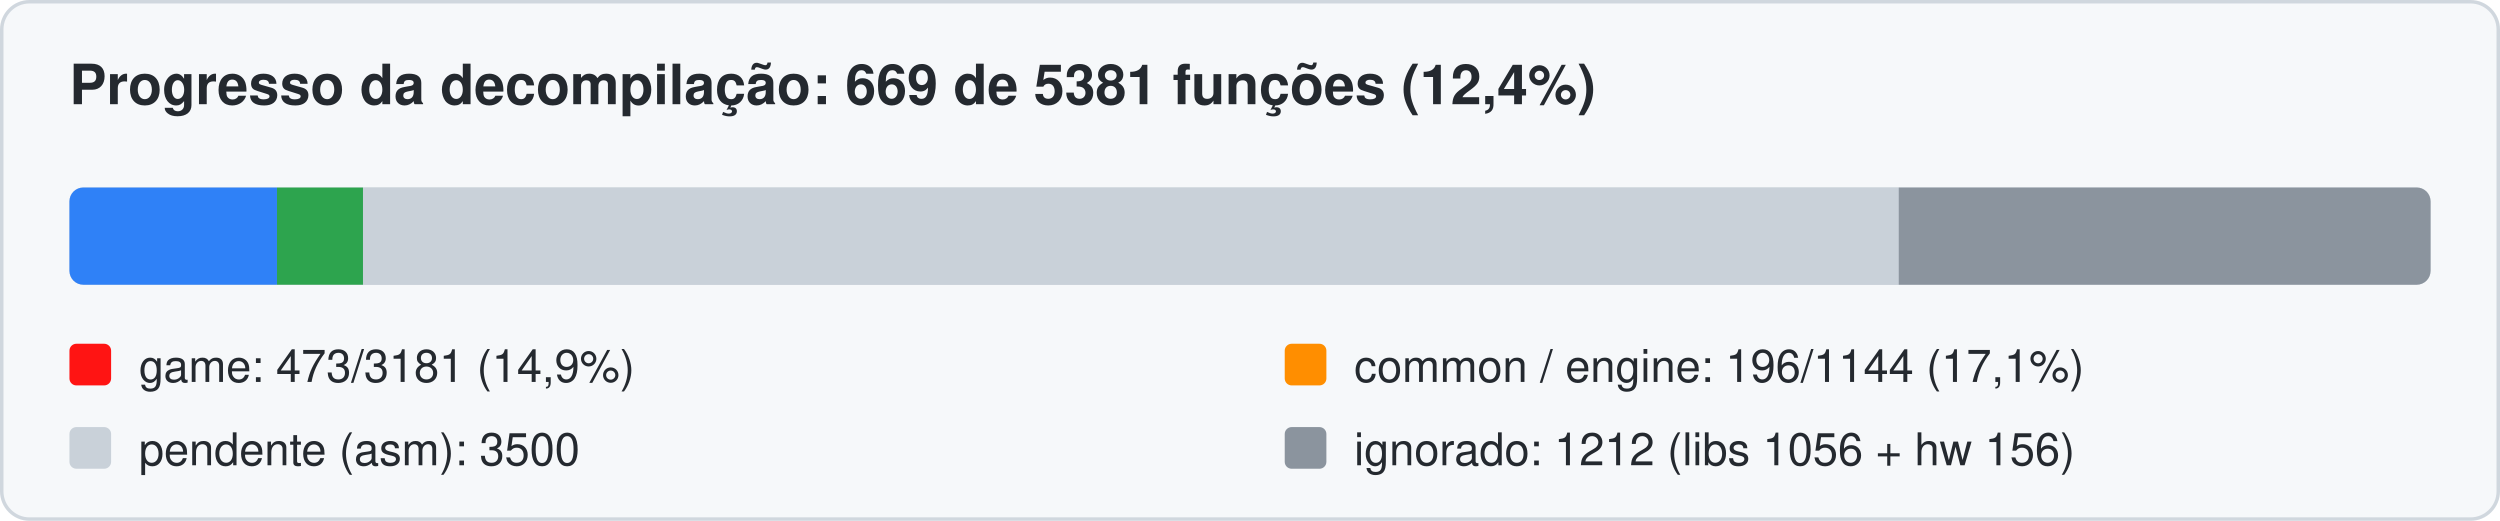
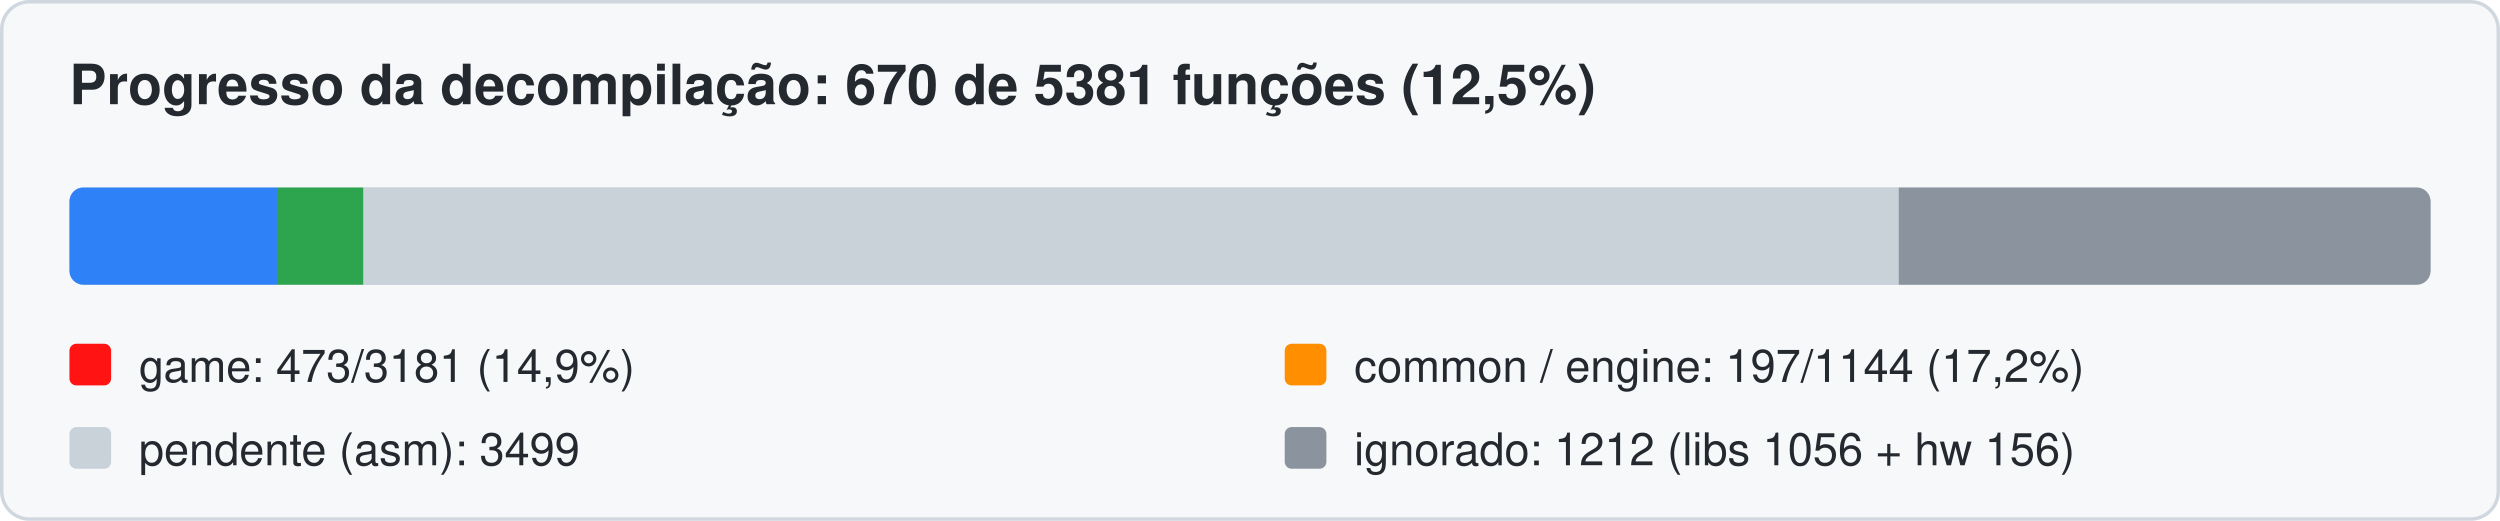
- <svg xmlns="http://www.w3.org/2000/svg" width="720" height="150" viewBox="0 0 720 150" role="img" aria-label="War of the Monsters: 669 de 5381 funcoes decompiladas (12,4%), 1212 ignoradas">
+ <svg xmlns="http://www.w3.org/2000/svg" width="720" height="150" viewBox="0 0 720 150" role="img" aria-label="War of the Monsters: 670 de 5381 funcoes decompiladas (12,5%), 1212 ignoradas">
  <rect x="0.5" y="0.5" width="719" height="149" rx="8" fill="#f6f8fa" stroke="#d0d7de" />
  <g font-family="-apple-system, 'Segoe UI', Helvetica, Arial, sans-serif">
-     <text x="20" y="30" font-size="16" font-weight="600" fill="#24292f">Progresso da decompilação: 669 de 5381 funções (12,4%)</text>
+     <text x="20" y="30" font-size="16" font-weight="600" fill="#24292f">Progresso da decompilação: 670 de 5381 funções (12,5%)</text>
    <rect x="20" y="54" width="680" height="28" rx="4" fill="#c9d1d9" />
    <clipPath id="r">
      <rect x="20" y="54" width="680" height="28" rx="4" />
    </clipPath>
    <g clip-path="url(#r)">
      <rect x="20.00" y="54" width="59.77" height="28" fill="#2f81f7" />
-       <rect x="79.77" y="54" width="24.77" height="28" fill="#2da44e" />
-       <rect x="104.54" y="54" width="442.30" height="28" fill="#c9d1d9" />
+       <rect x="79.77" y="54" width="24.90" height="28" fill="#2da44e" />
+       <rect x="104.67" y="54" width="442.17" height="28" fill="#c9d1d9" />
      <rect x="546.84" y="54" width="153.16" height="28" fill="#8b949e" />
    </g>
    <rect x="20" y="99" width="12" height="12" rx="2" fill="#ff1413" />
    <text x="40" y="110" font-size="13" fill="#24292f">game: 473/3181 (14,9%)</text>
    <rect x="370" y="99" width="12" height="12" rx="2" fill="#ff8e00" />
-     <text x="390" y="110" font-size="13" fill="#24292f">common / engine: 196/1144 (17,1%)</text>
+     <text x="390" y="110" font-size="13" fill="#24292f">common / engine: 197/1144 (17,2%)</text>
    <rect x="20" y="123" width="12" height="12" rx="2" fill="#c9d1d9" />
-     <text x="40" y="134" font-size="13" fill="#24292f">pendente (asm): 3500</text>
+     <text x="40" y="134" font-size="13" fill="#24292f">pendente (asm): 3499</text>
    <rect x="370" y="123" width="12" height="12" rx="2" fill="#8b949e" />
    <text x="390" y="134" font-size="13" fill="#24292f">ignorado: 1212 (libs 1056 + hw 156)</text>
  </g>
</svg>
